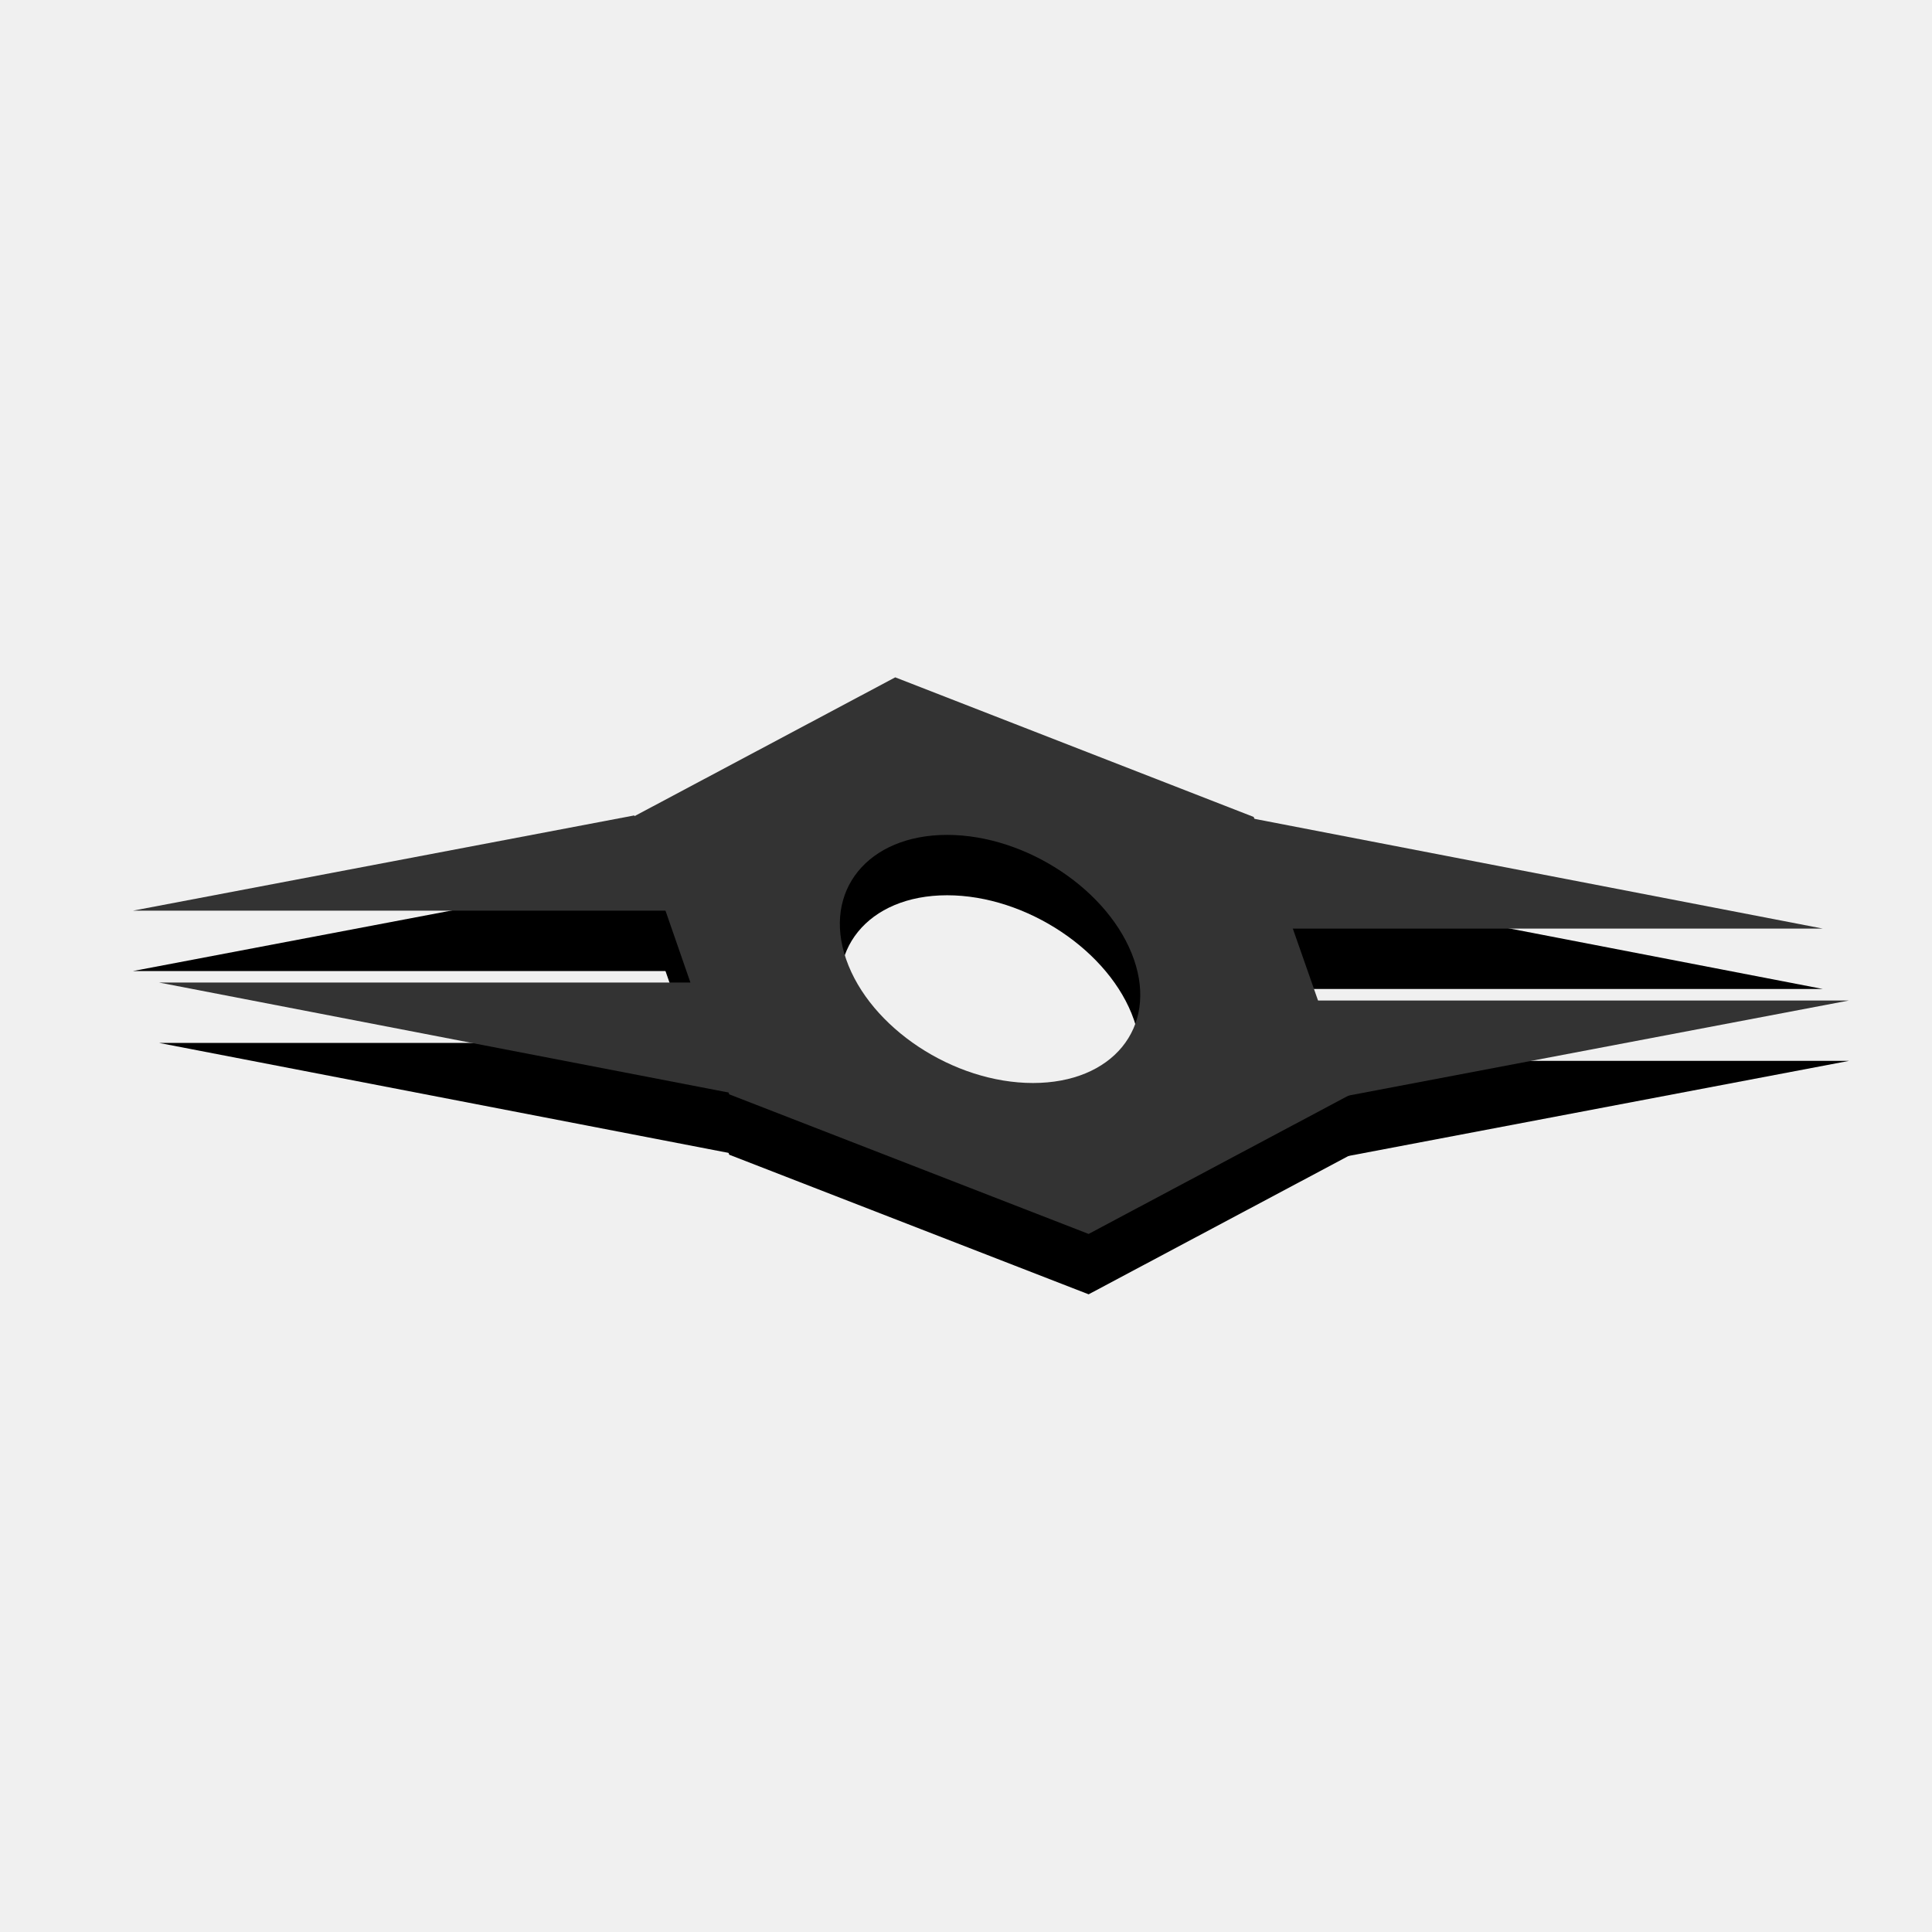
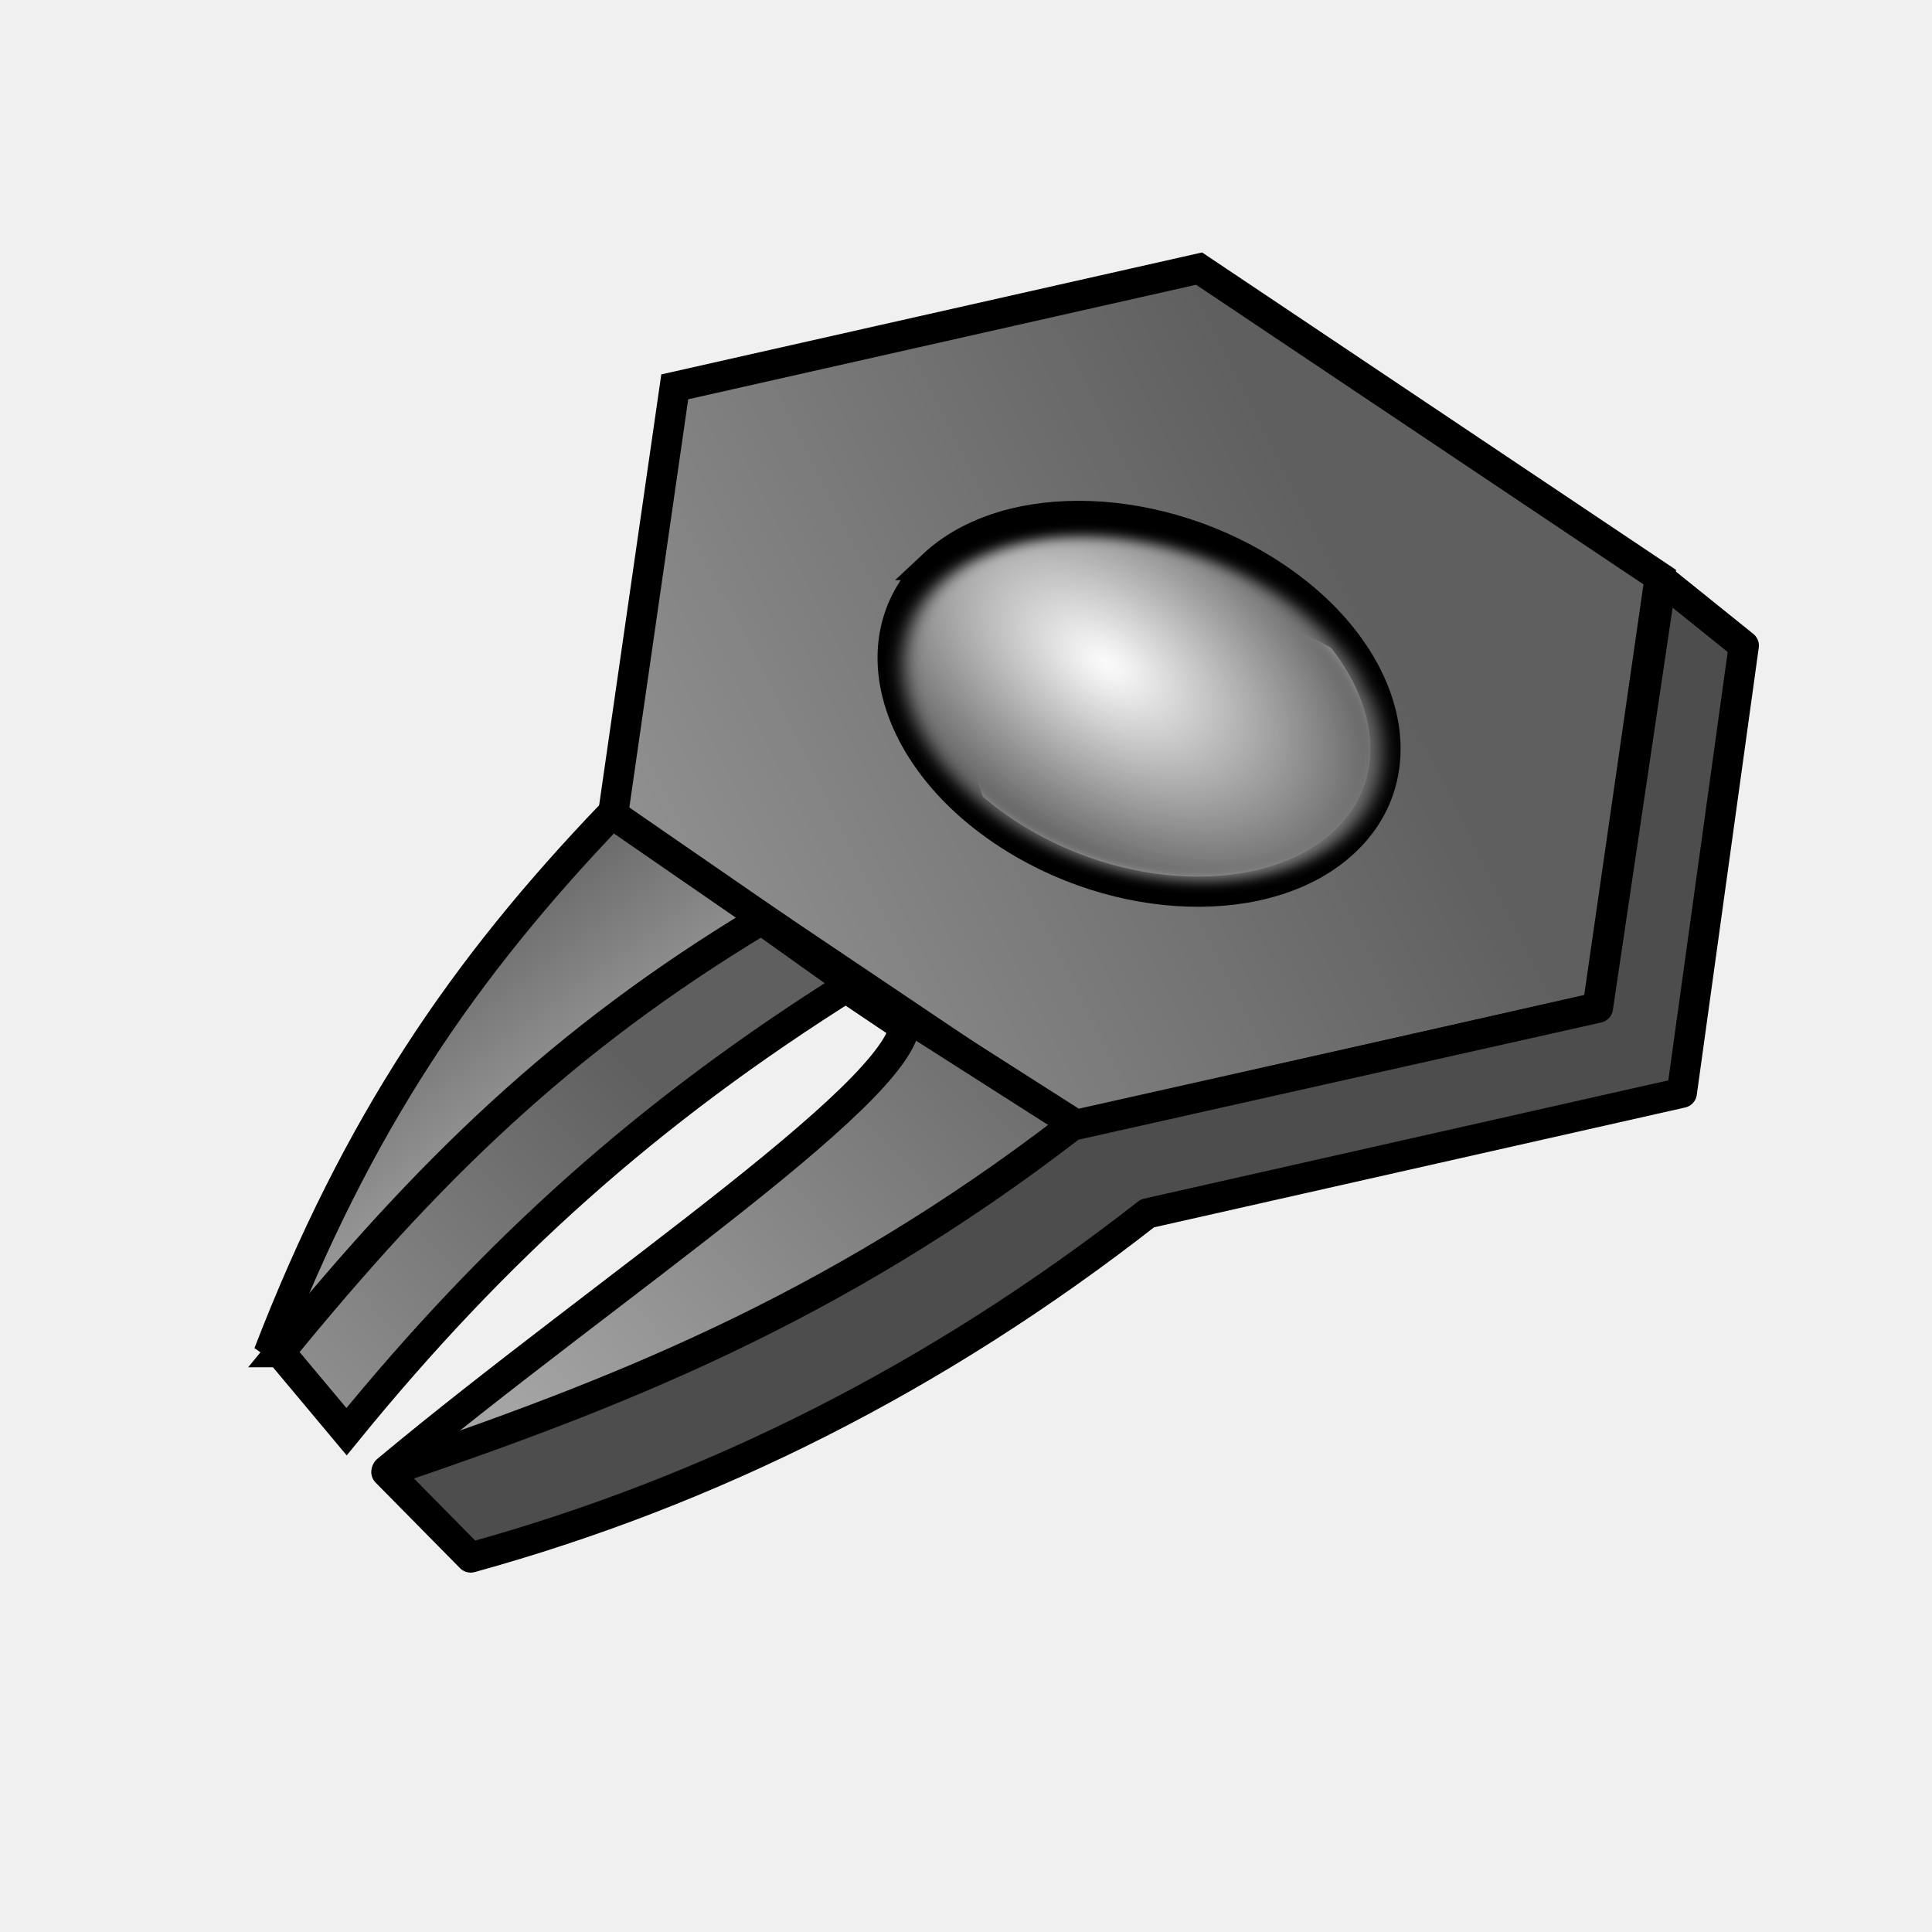
<svg xmlns="http://www.w3.org/2000/svg" xmlns:xlink="http://www.w3.org/1999/xlink" width="64" height="64" id="svg2" version="1.1">
  <defs id="defs4">
+     <linearGradient id="linearGradient3876">
+       <stop style="stop-color:#a4a4a4;stop-opacity:1;" offset="0" id="stop3878" />
+       <stop style="stop-color:#5f5f5f;stop-opacity:1;" offset="1" id="stop3880" />
+     </linearGradient>
+     <linearGradient id="linearGradient3862">
+       <stop id="stop3864" offset="0" style="stop-color:#ffffff;stop-opacity:1;" />
+       <stop id="stop3866" offset="1" style="stop-color:#515151;stop-opacity:1;" />
+     </linearGradient>
    <linearGradient id="linearGradient3820">
      <stop style="stop-color:#a1a1a1;stop-opacity:0.547;" offset="0" id="stop3822" />
      <stop style="stop-color:#5c5c5c;stop-opacity:0.521;" offset="1" id="stop3824" />
    </linearGradient>
    <linearGradient id="linearGradient3924">
      <stop style="stop-color:#00ccf8;stop-opacity:1;" offset="0" id="stop3926" />
      <stop style="stop-color:#96f2ff;stop-opacity:1;" offset="1" id="stop3928" />
    </linearGradient>
    <radialGradient xlink:href="#linearGradient3924" id="radialGradient3930" cx="28.214" cy="39.298" fx="28.214" fy="39.298" r="25.862" gradientTransform="matrix(1.128971,0,0,0.8164989,-3.638836,7.211156)" gradientUnits="userSpaceOnUse" />
    <radialGradient xlink:href="#linearGradient3924-9" id="radialGradient3930-4" cx="28.214" cy="39.298" fx="28.214" fy="39.298" r="25.862" gradientTransform="matrix(1.128971,0,0,0.8164989,-3.638836,7.211156)" gradientUnits="userSpaceOnUse" />
    <linearGradient id="linearGradient3924-9">
      <stop style="stop-color:#000000;stop-opacity:1;" offset="0" id="stop3926-1" />
      <stop style="stop-color:#000000;stop-opacity:0;" offset="1" id="stop3928-2" />
    </linearGradient>
    <radialGradient r="25.862" fy="39.298" fx="28.214" cy="39.298" cx="28.214" gradientTransform="matrix(1.128971,0,0,0.8164989,-1.638836,991.5733)" gradientUnits="userSpaceOnUse" id="radialGradient3988" xlink:href="#linearGradient3924-9" />
    <linearGradient xlink:href="#linearGradient3924-9" id="linearGradient3786" x1="46.881" y1="1045.815" x2="26.214" y2="1003.553" gradientUnits="userSpaceOnUse" gradientTransform="translate(2,-4)" />
    <linearGradient xlink:href="#linearGradient3924" id="linearGradient3794" x1="35.865" y1="1021.878" x2="25.151" y2="1004.894" gradientUnits="userSpaceOnUse" gradientTransform="translate(2,-4)" />
    <linearGradient xlink:href="#linearGradient3924" id="linearGradient3802" x1="43.115" y1="1019.093" x2="36.286" y2="1005.877" gradientUnits="userSpaceOnUse" gradientTransform="translate(2.416667,-5.226191)" />
    <linearGradient xlink:href="#linearGradient3924" id="linearGradient3810" x1="26.553" y1="1024.817" x2="19.724" y2="1011.517" gradientUnits="userSpaceOnUse" gradientTransform="translate(1.166667,-5.130952)" />
    <radialGradient xlink:href="#linearGradient3820" id="radialGradient3826" cx="33.543" cy="33.146" fx="33.543" fy="33.146" r="20.714" gradientTransform="matrix(2.343984,4.390548,-0.8717101,0.4653802,-13.80276,855.9015)" gradientUnits="userSpaceOnUse" />
    <radialGradient xlink:href="#linearGradient3820" id="radialGradient3854" cx="25.053" cy="40.488" fx="25.053" fy="40.488" r="8.931" gradientTransform="matrix(1.786483,0.02666046,-0.01290439,0.8647067,-17.18135,989.172)" gradientUnits="userSpaceOnUse" />
    <radialGradient xlink:href="#linearGradient3924-9" id="radialGradient3862" cx="51.071" cy="34.952" fx="51.071" fy="34.952" r="2.253" gradientTransform="matrix(0.8295955,0.1656711,-0.6917958,1.439168,32.88272,-23.81103)" gradientUnits="userSpaceOnUse" />
    <linearGradient xlink:href="#linearGradient3924-9" id="linearGradient3872" x1="46.169" y1="54.398" x2="45.131" y2="50.41" gradientUnits="userSpaceOnUse" gradientTransform="translate(2,984.3622)" />
    <radialGradient xlink:href="#linearGradient3924-9-4" id="radialGradient3862-2" cx="51.071" cy="34.952" fx="51.071" fy="34.952" r="2.253" gradientTransform="matrix(0.8295955,0.1656711,-0.6917958,1.439168,32.88272,-23.81103)" gradientUnits="userSpaceOnUse" />
    <linearGradient id="linearGradient3924-9-4">
      <stop style="stop-color:#000000;stop-opacity:1;" offset="0" id="stop3926-1-7" />
      <stop style="stop-color:#000000;stop-opacity:0;" offset="1" id="stop3928-2-3" />
    </linearGradient>
    <radialGradient r="2.253" fy="34.952" fx="51.071" cy="34.952" cx="51.071" gradientTransform="matrix(0.8295955,0.1656711,-0.6917958,1.439168,32.88272,-23.81103)" gradientUnits="userSpaceOnUse" id="radialGradient3062" xlink:href="#linearGradient3924-9-4" />
    <radialGradient xlink:href="#linearGradient3924" id="radialGradient3831" cx="12.627" cy="8.778" fx="12.627" fy="8.778" r="6.503" gradientTransform="matrix(1,0,0,0.8742664,0,1.103731)" gradientUnits="userSpaceOnUse" />
    <radialGradient xlink:href="#linearGradient3924" id="radialGradient3839" cx="12.53" cy="36.708" fx="12.53" fy="36.708" r="3.465" gradientTransform="matrix(0.4107008,0,0,5.273383,10.93895,828.2849)" gradientUnits="userSpaceOnUse" />
    <radialGradient xlink:href="#linearGradient3924" id="radialGradient3843" gradientUnits="userSpaceOnUse" gradientTransform="matrix(1,0,0,0.8742664,0,1.103731)" cx="12.627" cy="8.778" fx="12.627" fy="8.778" r="6.503" />
    <radialGradient xlink:href="#linearGradient3924" id="radialGradient3847" gradientUnits="userSpaceOnUse" gradientTransform="matrix(1,0,0,0.8742664,0,1.103731)" cx="12.627" cy="8.778" fx="12.627" fy="8.778" r="6.503" />
    <radialGradient xlink:href="#linearGradient3924" id="radialGradient3851" gradientUnits="userSpaceOnUse" gradientTransform="matrix(1,0,0,0.8742664,0,1.103731)" cx="12.627" cy="8.778" fx="12.627" fy="8.778" r="6.503" />
    <radialGradient xlink:href="#linearGradient3924" id="radialGradient3855" gradientUnits="userSpaceOnUse" gradientTransform="matrix(1,0,0,0.8742664,0,1.103731)" cx="12.627" cy="8.778" fx="12.627" fy="8.778" r="6.503" />
    <radialGradient xlink:href="#linearGradient3924" id="radialGradient3869" gradientUnits="userSpaceOnUse" gradientTransform="matrix(1,0,0,0.8742664,0,1.103731)" cx="12.627" cy="8.778" fx="12.627" fy="8.778" r="6.503" />
    <radialGradient xlink:href="#linearGradient3924" id="radialGradient3871" gradientUnits="userSpaceOnUse" gradientTransform="matrix(0.4107008,0,0,5.794177,18.09419,809.8868)" cx="12.53" cy="36.708" fx="12.53" fy="36.708" r="3.465" />
    <radialGradient xlink:href="#linearGradient3924" id="radialGradient3873" gradientUnits="userSpaceOnUse" gradientTransform="matrix(1,0,0,0.8742664,0,1.103731)" cx="12.627" cy="8.778" fx="12.627" fy="8.778" r="6.503" />
    <radialGradient xlink:href="#linearGradient3924" id="radialGradient3875" gradientUnits="userSpaceOnUse" gradientTransform="matrix(1,0,0,0.8742664,0,1.103731)" cx="12.627" cy="8.778" fx="12.627" fy="8.778" r="6.503" />
    <radialGradient xlink:href="#linearGradient3924" id="radialGradient3877" gradientUnits="userSpaceOnUse" gradientTransform="matrix(1,0,0,0.8742664,0,1.103731)" cx="12.627" cy="8.778" fx="12.627" fy="8.778" r="6.503" />
    <radialGradient xlink:href="#linearGradient3924" id="radialGradient3879" gradientUnits="userSpaceOnUse" gradientTransform="matrix(1,0,0,0.8742664,0,1.103731)" cx="12.627" cy="8.778" fx="12.627" fy="8.778" r="6.503" />
    <radialGradient xlink:href="#linearGradient3924" id="radialGradient3893" gradientUnits="userSpaceOnUse" gradientTransform="matrix(1,0,0,0.8742664,0,1.103731)" cx="12.627" cy="8.778" fx="12.627" fy="8.778" r="6.503" />
    <radialGradient xlink:href="#linearGradient3924" id="radialGradient3895" gradientUnits="userSpaceOnUse" gradientTransform="matrix(0.4107008,0,0,6.836127,25.16526,771.0814)" cx="12.53" cy="36.708" fx="12.53" fy="36.708" r="3.465" />
    <radialGradient xlink:href="#linearGradient3924" id="radialGradient3897" gradientUnits="userSpaceOnUse" gradientTransform="matrix(1,0,0,0.8742664,0,1.103731)" cx="12.627" cy="8.778" fx="12.627" fy="8.778" r="6.503" />
    <radialGradient xlink:href="#linearGradient3924" id="radialGradient3899" gradientUnits="userSpaceOnUse" gradientTransform="matrix(1,0,0,0.8742664,0,1.103731)" cx="12.627" cy="8.778" fx="12.627" fy="8.778" r="6.503" />
    <radialGradient xlink:href="#linearGradient3924" id="radialGradient3901" gradientUnits="userSpaceOnUse" gradientTransform="matrix(1,0,0,0.8742664,0,1.103731)" cx="12.627" cy="8.778" fx="12.627" fy="8.778" r="6.503" />
    <radialGradient xlink:href="#linearGradient3924" id="radialGradient3903" gradientUnits="userSpaceOnUse" gradientTransform="matrix(1,0,0,0.8742664,0,1.103731)" cx="12.627" cy="8.778" fx="12.627" fy="8.778" r="6.503" />
    <radialGradient xlink:href="#linearGradient3924" id="radialGradient3917" gradientUnits="userSpaceOnUse" gradientTransform="matrix(1,0,0,0.8742664,0,1.103731)" cx="12.627" cy="8.778" fx="12.627" fy="8.778" r="6.503" />
    <radialGradient xlink:href="#linearGradient3924" id="radialGradient3919" gradientUnits="userSpaceOnUse" gradientTransform="matrix(0.4107008,0,0,6.67283,32.23633,778.239)" cx="12.53" cy="36.708" fx="12.53" fy="36.708" r="3.465" />
    <radialGradient xlink:href="#linearGradient3924" id="radialGradient3921" gradientUnits="userSpaceOnUse" gradientTransform="matrix(1,0,0,0.8742664,0,1.103731)" cx="12.627" cy="8.778" fx="12.627" fy="8.778" r="6.503" />
    <radialGradient xlink:href="#linearGradient3924" id="radialGradient3923" gradientUnits="userSpaceOnUse" gradientTransform="matrix(1,0,0,0.8742664,0,1.103731)" cx="12.627" cy="8.778" fx="12.627" fy="8.778" r="6.503" />
    <radialGradient xlink:href="#linearGradient3924" id="radialGradient3925" gradientUnits="userSpaceOnUse" gradientTransform="matrix(1,0,0,0.8742664,0,1.103731)" cx="12.627" cy="8.778" fx="12.627" fy="8.778" r="6.503" />
    <radialGradient xlink:href="#linearGradient3924" id="radialGradient3927" gradientUnits="userSpaceOnUse" gradientTransform="matrix(1,0,0,0.8742664,0,1.103731)" cx="12.627" cy="8.778" fx="12.627" fy="8.778" r="6.503" />
    <radialGradient xlink:href="#linearGradient3924" id="radialGradient3941" gradientUnits="userSpaceOnUse" gradientTransform="matrix(1,0,0,0.8742664,0,1.103731)" cx="12.627" cy="8.778" fx="12.627" fy="8.778" r="6.503" />
    <radialGradient xlink:href="#linearGradient3924" id="radialGradient3943" gradientUnits="userSpaceOnUse" gradientTransform="matrix(0.4107008,0,0,5.318378,39.39158,828.2866)" cx="12.53" cy="36.708" fx="12.53" fy="36.708" r="3.465" />
    <radialGradient xlink:href="#linearGradient3924" id="radialGradient3945" gradientUnits="userSpaceOnUse" gradientTransform="matrix(1,0,0,0.8742664,0,1.103731)" cx="12.627" cy="8.778" fx="12.627" fy="8.778" r="6.503" />
    <radialGradient xlink:href="#linearGradient3924" id="radialGradient3947" gradientUnits="userSpaceOnUse" gradientTransform="matrix(1,0,0,0.8742664,0,1.103731)" cx="12.627" cy="8.778" fx="12.627" fy="8.778" r="6.503" />
    <radialGradient xlink:href="#linearGradient3924" id="radialGradient3949" gradientUnits="userSpaceOnUse" gradientTransform="matrix(1,0,0,0.8742664,0,1.103731)" cx="12.627" cy="8.778" fx="12.627" fy="8.778" r="6.503" />
    <radialGradient xlink:href="#linearGradient3924" id="radialGradient3951" gradientUnits="userSpaceOnUse" gradientTransform="matrix(1,0,0,0.8742664,0,1.103731)" cx="12.627" cy="8.778" fx="12.627" fy="8.778" r="6.503" />
    <radialGradient xlink:href="#linearGradient3924" id="radialGradient3965" gradientUnits="userSpaceOnUse" gradientTransform="matrix(1,0,0,0.8742664,0,1.103731)" cx="12.627" cy="8.778" fx="12.627" fy="8.778" r="6.503" />
    <radialGradient xlink:href="#linearGradient3924" id="radialGradient3967" gradientUnits="userSpaceOnUse" gradientTransform="matrix(0.4107008,0,0,4.998812,45.53667,838.1646)" cx="12.53" cy="36.708" fx="12.53" fy="36.708" r="3.465" />
    <radialGradient xlink:href="#linearGradient3924" id="radialGradient3969" gradientUnits="userSpaceOnUse" gradientTransform="matrix(1,0,0,0.8742664,0,1.103731)" cx="12.627" cy="8.778" fx="12.627" fy="8.778" r="6.503" />
    <radialGradient xlink:href="#linearGradient3924" id="radialGradient3971" gradientUnits="userSpaceOnUse" gradientTransform="matrix(1,0,0,0.8742664,0,1.103731)" cx="12.627" cy="8.778" fx="12.627" fy="8.778" r="6.503" />
    <radialGradient xlink:href="#linearGradient3924" id="radialGradient3973" gradientUnits="userSpaceOnUse" gradientTransform="matrix(1,0,0,0.8742664,0,1.103731)" cx="12.627" cy="8.778" fx="12.627" fy="8.778" r="6.503" />
    <radialGradient xlink:href="#linearGradient3924" id="radialGradient3975" gradientUnits="userSpaceOnUse" gradientTransform="matrix(1,0,0,0.8742664,0,1.103731)" cx="12.627" cy="8.778" fx="12.627" fy="8.778" r="6.503" />
    <linearGradient xlink:href="#linearGradient3924" id="linearGradient3987" x1="29.72" y1="22.247" x2="30.636" y2="4.654" gradientUnits="userSpaceOnUse" />
    <linearGradient xlink:href="#linearGradient3924" id="linearGradient3991" gradientUnits="userSpaceOnUse" x1="29.72" y1="22.247" x2="30.636" y2="4.654" gradientTransform="matrix(1,0,0,-1,0,1054.55)" />
    <radialGradient xlink:href="#linearGradient3924" id="radialGradient3995" gradientUnits="userSpaceOnUse" gradientTransform="matrix(0.1792563,0,0,6.836127,31.71286,770.7242)" cx="12.53" cy="36.708" fx="12.53" fy="36.708" r="3.465" />
    <radialGradient xlink:href="#linearGradient3924" id="radialGradient3999" gradientUnits="userSpaceOnUse" gradientTransform="matrix(0.1792563,0,0,6.836127,38.73667,770.3671)" cx="12.53" cy="36.708" fx="12.53" fy="36.708" r="3.465" />
    <radialGradient xlink:href="#linearGradient3924" id="radialGradient4003" gradientUnits="userSpaceOnUse" gradientTransform="matrix(0.1792563,0,0,6.836127,45.40334,769.8909)" cx="12.53" cy="36.708" fx="12.53" fy="36.708" r="3.465" />
    <radialGradient xlink:href="#linearGradient3924" id="radialGradient4007" gradientUnits="userSpaceOnUse" gradientTransform="matrix(0.1792563,0,0,6.836127,24.68905,769.0576)" cx="12.53" cy="36.708" fx="12.53" fy="36.708" r="3.465" />
    <radialGradient xlink:href="#linearGradient3924" id="radialGradient4011" gradientUnits="userSpaceOnUse" gradientTransform="matrix(0.1792563,0,0,6.836127,17.5462,769.7719)" cx="12.53" cy="36.708" fx="12.53" fy="36.708" r="3.465" />
    <linearGradient xlink:href="#linearGradient3924" id="linearGradient4015" gradientUnits="userSpaceOnUse" gradientTransform="matrix(1,0,0,-1,7.071068,1054.466)" x1="29.72" y1="22.247" x2="30.636" y2="4.654" />
    <linearGradient xlink:href="#linearGradient3924" id="linearGradient4019" gradientUnits="userSpaceOnUse" x1="29.72" y1="22.247" x2="30.636" y2="4.654" gradientTransform="translate(6.902709,990.0458)" />
    <linearGradient xlink:href="#linearGradient3924" id="linearGradient6975" gradientUnits="userSpaceOnUse" x1="29.72" y1="22.247" x2="30.636" y2="4.654" gradientTransform="translate(-7.023809,993.005)" />
    <linearGradient xlink:href="#linearGradient3924" id="linearGradient6979" gradientUnits="userSpaceOnUse" gradientTransform="translate(-14.52381,993.8384)" x1="29.72" y1="22.247" x2="30.636" y2="4.654" />
    <linearGradient xlink:href="#linearGradient3924" id="linearGradient6983" gradientUnits="userSpaceOnUse" gradientTransform="translate(14.04762,995.0289)" x1="29.72" y1="22.247" x2="30.636" y2="4.654" />
    <linearGradient xlink:href="#linearGradient3924" id="linearGradient6987" gradientUnits="userSpaceOnUse" gradientTransform="translate(20.11699,994.8077)" x1="29.72" y1="22.247" x2="30.636" y2="4.654" />
    <linearGradient xlink:href="#linearGradient3924" id="linearGradient6991" gradientUnits="userSpaceOnUse" gradientTransform="matrix(1,0,0,-1,14.21392,1050.537)" x1="29.72" y1="22.247" x2="30.636" y2="4.654" />
    <linearGradient xlink:href="#linearGradient3924" id="linearGradient6995" gradientUnits="userSpaceOnUse" gradientTransform="matrix(1,0,0,-1,20.4044,1047.561)" x1="29.72" y1="22.247" x2="30.636" y2="4.654" />
    <linearGradient xlink:href="#linearGradient3924" id="linearGradient6999" gradientUnits="userSpaceOnUse" gradientTransform="matrix(1,0,0,-1,-7.452742,1051.489)" x1="29.72" y1="22.247" x2="30.636" y2="4.654" />
    <linearGradient xlink:href="#linearGradient3924" id="linearGradient7003" gradientUnits="userSpaceOnUse" gradientTransform="matrix(1,0,0,-1,-14.47655,1048.394)" x1="29.72" y1="22.247" x2="30.636" y2="4.654" />
    <radialGradient xlink:href="#linearGradient3924-1" id="radialGradient3238-5" gradientUnits="userSpaceOnUse" gradientTransform="matrix(1,0,0,0.8742664,0,1.103731)" cx="12.627" cy="8.778" fx="12.627" fy="8.778" r="6.503" />
    <linearGradient id="linearGradient3924-1">
      <stop style="stop-color:#ffffff;stop-opacity:1;" offset="0" id="stop3926-9" />
      <stop style="stop-color:#969696;stop-opacity:1;" offset="1" id="stop3928-1" />
    </linearGradient>
-     <filter color-interpolation-filters="sRGB" id="filter8609-2" x="-0.157" width="1.314" y="-0.181" height="1.363">
-       <feGaussianBlur stdDeviation="0.799" id="feGaussianBlur8611-3" />
+     <linearGradient xlink:href="#linearGradient3876" id="linearGradient3884" x1="14.935" y1="1010.788" x2="38.798" y2="1021.328" gradientUnits="userSpaceOnUse" gradientTransform="matrix(0.9447183,-0.8836443,1.33002,1.421946,-1350.048,-409.9197)" />
+     <linearGradient xlink:href="#linearGradient3876" id="linearGradient3892" x1="14.433" y1="1019.221" x2="14.8" y2="1014.255" gradientUnits="userSpaceOnUse" gradientTransform="matrix(0.9447183,-0.8836443,1.33002,1.421946,-1350.048,-409.9197)" />
+     <linearGradient xlink:href="#linearGradient3876" id="linearGradient3900" x1="8.782" y1="1022.705" x2="28.211" y2="1022.998" gradientUnits="userSpaceOnUse" gradientTransform="matrix(0.9447183,-0.8836443,1.33002,1.421946,-1350.048,-409.9197)" />
+     <linearGradient xlink:href="#linearGradient3876" id="linearGradient3920" x1="-0.04" y1="30.809" x2="17.017" y2="30.656" gradientUnits="userSpaceOnUse" gradientTransform="matrix(0.9447182,-0.8836442,1.33002,1.421946,-35.50701,995.4774)" />
+     <radialGradient xlink:href="#linearGradient3862" id="radialGradient3935" gradientUnits="userSpaceOnUse" gradientTransform="matrix(1.203174,0.3538847,-0.1537391,1.185481,-1.764499,-14.81989)" cx="28.197" cy="26.054" fx="28.197" fy="26.054" r="8.039" />
+     <filter id="filter4047">
+       <feGaussianBlur stdDeviation="0.229" id="feGaussianBlur4049" />
    </filter>
-     <radialGradient xlink:href="#linearGradient3924-1" id="radialGradient4174" gradientUnits="userSpaceOnUse" gradientTransform="matrix(1,0,0,0.8742664,0,1.103731)" cx="12.627" cy="8.778" fx="12.627" fy="8.778" r="6.503" />
  </defs>
  <g id="layer1" transform="translate(0,-988.3622)" style="display:none">
    <path style="color:#000000;fill:none;stroke:#000000;stroke-width:0.1;stroke-miterlimit:4;stroke-dasharray:none;marker:none;visibility:visible;display:inline;overflow:visible;enable-background:accumulate" d="m 0,1004.362 32,-16 32,16 0,32 -32,16 -32,-16 z" id="rect3750" />
  </g>
  <g transform="translate(0,-988.3622)" id="g3757" style="display:inline">
-     <g id="g3169" transform="translate(-72.2619,-2.73808)" />
-     <path style="fill:#000000;stroke:none;display:inline" d="m 22.173,1020.529 -17.768,0 16.607,-3.155 z" id="path3225-86" />
-     <path style="fill:#000000;stroke:none;display:inline" d="m 23.036,1022.91 -17.768,0 18.958,3.661 z" id="path3225-1-0" />
-     <g style="fill:#000000;display:inline" id="g3266-3" transform="matrix(-1,0,0,-1,88.57146,2032.653)">
-       <path id="path3225-8-6" d="m 45.089,1009.148 -17.768,0 16.607,-3.155 z" style="fill:#000000;stroke:none;display:inline" />
-       <path id="path3225-1-8-5" d="m 45.952,1011.529 -17.768,0 18.958,3.661 z" style="fill:#000000;stroke:none;display:inline" />
-     </g>
-     <path style="color:#000000;fill:#000000;fill-opacity:1;fill-rule:nonzero;stroke:none;stroke-width:0.5;marker:none;visibility:visible;display:inline;overflow:visible;enable-background:accumulate" d="m 29.656,1012.8 -8.688,4.625 3.188,9.188 11.906,4.625 8.688,-4.625 -3.219,-9.188 -11.875,-4.625 z m 1.719,5.219 c 2.63,0 5.399,1.857 6.188,4.125 0.789,2.268 -0.714,4.094 -3.344,4.094 -2.63,0 -5.399,-1.825 -6.188,-4.094 -0.789,-2.268 0.714,-4.125 3.344,-4.125 z" id="path3205-9" />
-     <path style="color:#000000;fill:#333333;fill-opacity:1;fill-rule:nonzero;stroke:none;stroke-width:0.5;marker:none;visibility:visible;display:inline;overflow:visible;enable-background:accumulate" d="m 29.656,1010.8 -8.688,4.625 3.188,9.188 11.906,4.625 8.688,-4.625 -3.219,-9.188 -11.875,-4.625 z m 1.719,5.219 c 2.63,0 5.399,1.857 6.188,4.125 0.789,2.268 -0.714,4.094 -3.344,4.094 -2.63,0 -5.399,-1.825 -6.188,-4.094 -0.789,-2.268 0.714,-4.125 3.344,-4.125 z" id="path3205" />
-     <path style="fill:#333333;stroke:none;display:inline" d="m 22.173,1018.529 -17.768,0 16.607,-3.155 z" id="path3225" />
-     <path style="fill:#333333;stroke:none;display:inline" d="m 23.036,1020.91 -17.768,0 18.958,3.661 z" id="path3225-1" />
-     <g style="display:inline" id="g3266" transform="matrix(-1,0,0,-1,88.57146,2030.653)">
-       <path id="path3225-8" d="m 45.089,1009.148 -17.768,0 16.607,-3.155 z" style="fill:#333333;stroke:none;display:inline" />
-       <path id="path3225-1-8" d="m 45.952,1011.529 -17.768,0 18.958,3.661 z" style="fill:#333333;stroke:none;display:inline" />
-     </g>
+     <g id="g3169" transform="matrix(0.9447183,-0.8836443,1.33002,1.421946,-1421.957,-349.9593)" />
+     <path style="fill:#000000;stroke:none;display:inline" d="m 32.204,1024.247 -16.786,15.7 22.779,-11.547 z" id="path3225-1-0" />
+     <path style="color:#000000;fill:#000000;fill-opacity:1;fill-rule:nonzero;stroke:none;stroke-width:0.5;marker:none;visibility:visible;display:inline;overflow:visible;enable-background:accumulate" d="m 25.012,1004.021 -2.056,14.253 15.231,10.247 17.399,-3.944 2.056,-14.253 -15.26,-10.22 -17.37,3.917 z m 8.565,5.902 c 2.485,-2.324 7.57,-2.13 11.332,0.398 3.762,2.528 4.77,6.452 2.286,8.776 -2.485,2.324 -7.528,2.175 -11.29,-0.354 -3.762,-2.528 -4.812,-6.496 -2.327,-8.82 z" id="path3205-9" />
+     <path style="color:#000000;fill:url(#linearGradient3884);fill-opacity:1;fill-rule:nonzero;stroke:#000000;stroke-width:1;stroke-miterlimit:4;stroke-opacity:1;stroke-dasharray:none;marker:none;visibility:visible;display:inline;overflow:visible;enable-background:accumulate" d="m 22.352,1001.177 -2.056,14.253 15.231,10.247 17.399,-3.944 2.056,-14.253 -15.26,-10.22 -17.37,3.917 z m 8.565,5.902 c 2.485,-2.324 7.57,-2.13 11.332,0.398 3.762,2.528 4.77,6.452 2.286,8.776 -2.485,2.324 -7.528,2.175 -11.29,-0.354 -3.762,-2.528 -4.812,-6.496 -2.327,-8.82 z" id="path3205" />
+     <path style="fill:url(#linearGradient3892);fill-opacity:1;stroke:#000000;stroke-width:1;stroke-miterlimit:4;stroke-opacity:1;stroke-dasharray:none;display:inline" d="m 25.413,1018.869 -16.518,14.331 c 2.951,-7.637 6.456,-12.749 11.374,-17.881 z" id="path3225" />
+     <path style="fill:url(#linearGradient3900);fill-opacity:1;stroke:#000000;stroke-width:1;stroke-linejoin:round;stroke-miterlimit:4;stroke-opacity:1;stroke-dasharray:none;display:inline" d="m 29.961,1021.998 c 0.625,2.121 -9.853,8.994 -17.143,15.076 8.646,-0.958 16.326,-4.375 22.72,-11.518 z" id="path3225-1" />
+     <path style="fill:url(#radialGradient3935);fill-opacity:1;stroke:#616161;stroke-width:0.1;stroke-linecap:butt;stroke-linejoin:round;stroke-miterlimit:4;stroke-opacity:1;stroke-dasharray:none;filter:url(#filter4047)" id="path3084" d="m 37.094,27.81 c 0,3.604 -3.762,6.526 -8.403,6.526 -4.641,0 -8.403,-2.922 -8.403,-6.526 0,-3.604 3.762,-6.526 8.403,-6.526 4.403,0 8.06,2.64 8.381,6.05" transform="matrix(0.8848529,-0.06172013,0.4076256,0.8699255,1.12472,989.4165)" />
+     <path style="fill:url(#linearGradient3920);fill-opacity:1;stroke:#000000;stroke-width:1;stroke-linecap:butt;stroke-linejoin:miter;stroke-miterlimit:4;stroke-opacity:1;stroke-dasharray:none" d="m 9.276,1033.155 2.204,2.634 c 4.91,-6.028 9.988,-10.604 16.734,-14.833 l -2.988,-2.129 c -6.619,3.98 -11.061,8.338 -15.951,14.328 z" id="path3902" />
+     <path style="fill:#4d4d4d;fill-opacity:1;stroke:#000000;stroke-width:1;stroke-linecap:butt;stroke-linejoin:round;stroke-miterlimit:4;stroke-opacity:1;stroke-dasharray:none" d="m 12.799,1037.124 2.794,2.833 c 7.925,-2.188 15.415,-5.926 22.417,-11.401 l 17.703,-3.994 2.053,-14.813 -2.725,-2.193 -2.107,14.189 -17.424,3.907 c -8.064,6.226 -15.466,9.005 -22.71,11.473 z" id="path3922" />
  </g>
  <g id="layer2" style="display:none">
-     <path style="fill:url(#radialGradient4174);fill-opacity:1;stroke:#ffffff;stroke-width:0.328;stroke-linecap:butt;stroke-linejoin:round;stroke-miterlimit:4;stroke-opacity:1;stroke-dasharray:none;display:inline;filter:url(#filter8609-2)" id="path3959" d="m 15.678,14.064 -6.103,0 -3.051,-5.285 3.051,-5.285 6.103,3e-7 3.051,5.285 z" transform="matrix(1.001421,0,0,1.020745,20.1857,23.20384)" />
+     <path transform="matrix(0.8848529,-0.06172013,0.4076256,0.8699255,1.12472,1.05432)" d="m 37.094,27.81 a 8.403,6.526 0 1 1 -0.022,-0.476" id="path4051" style="opacity:0.4;fill:#ffffff;fill-opacity:1;stroke:none;display:inline;filter:url(#filter4047)" />
  </g>
</svg>
